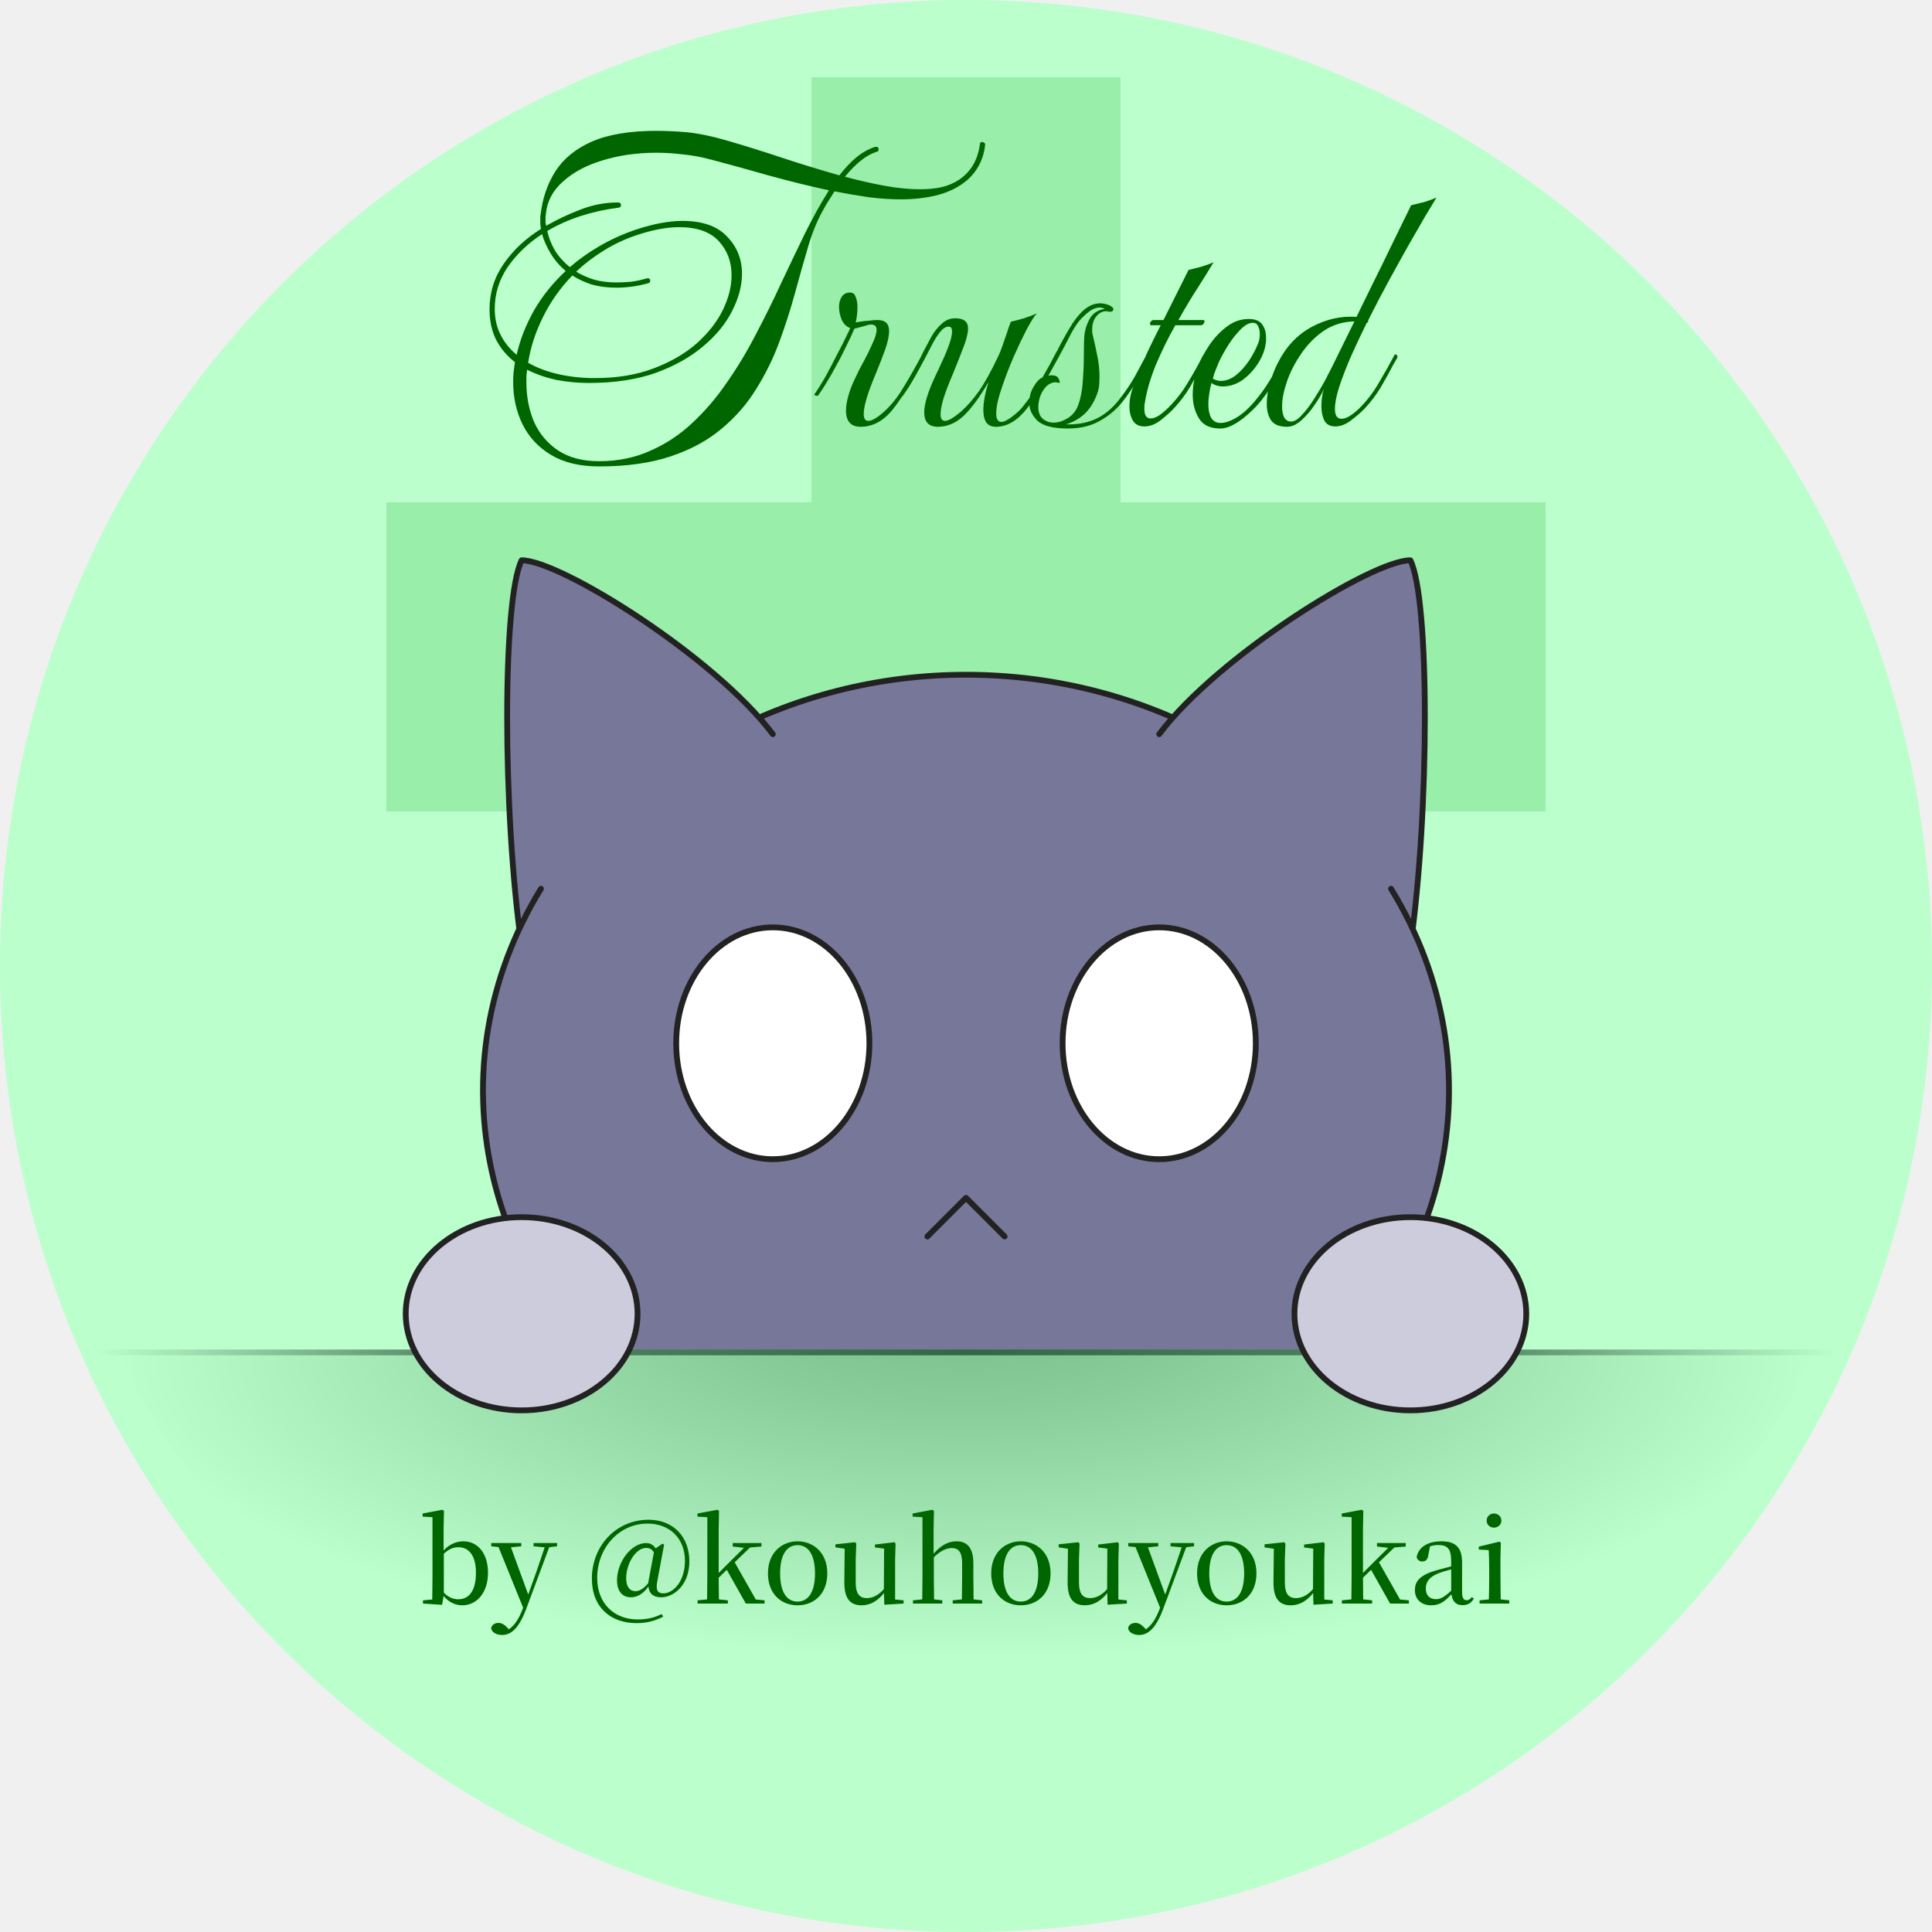
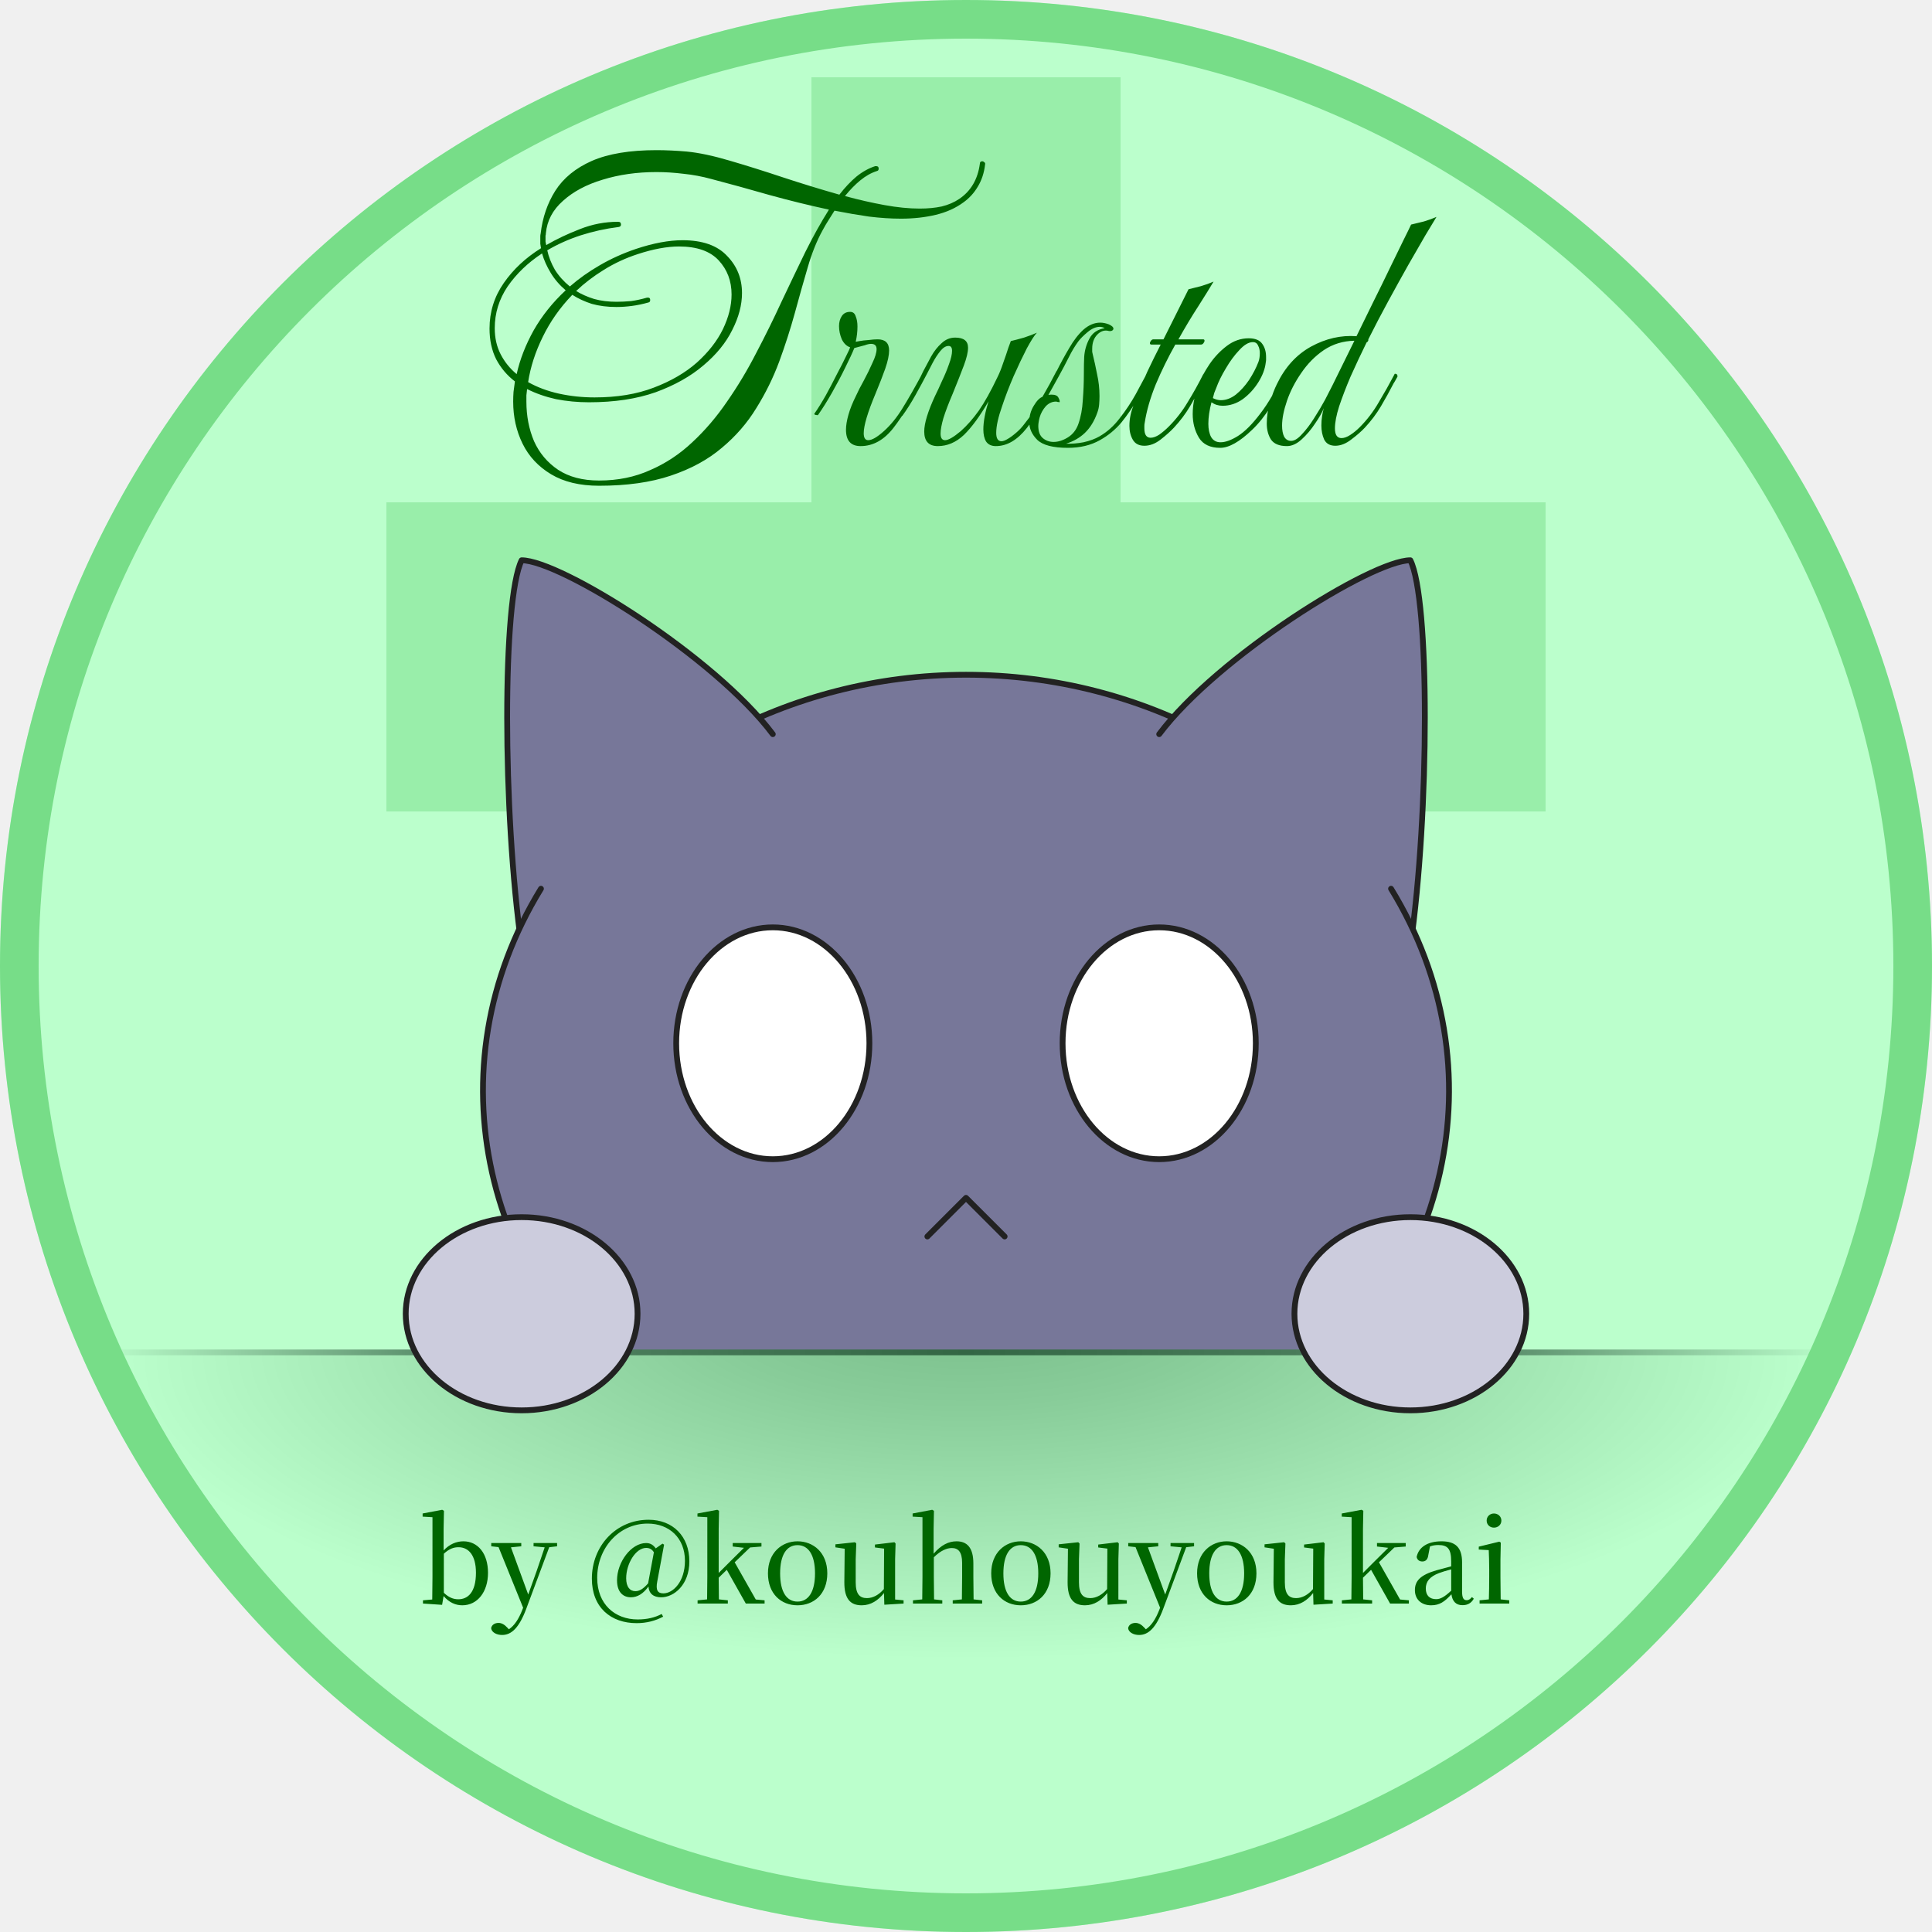
<svg xmlns="http://www.w3.org/2000/svg" viewBox="0 0 100 100" width="800" height="800">
  <defs>
    <linearGradient id="table-edge" x1="5" x2="95" y1="70" y2="70" gradientUnits="userSpaceOnUse">
      <stop stop-color="#bfc" offset="0" />
      <stop stop-color="#586" offset="0.2" />
      <stop stop-color="#364" offset="0.5" />
      <stop stop-color="#586" offset="0.8" />
      <stop stop-color="#bfc" offset="1" />
    </linearGradient>
    <radialGradient id="table-top" cx="50" cy="30" fx="50" fy="20" r="44" gradientTransform="matrix(1 0 0 0.35 0 60)" gradientUnits="userSpaceOnUse">
      <stop stop-color="#7b8" offset="0" />
      <stop stop-color="#8c9" offset="0.3" />
      <stop stop-color="#bfc" offset="1" />
    </radialGradient>
  </defs>
  <circle cx="50" cy="50" r="50" fill="#bfc" />
  <path d="m 50 4 v 60 m -30 -30 h 60" fill="none" stroke="#9ea" stroke-width="16" />
  <g stroke="#222" stroke-linecap="round" stroke-linejoin="round" stroke-width="0.3">
    <g fill="#779">
      <path d="m28 47 a25 23 0 0 1 44 0" />
      <path d="m40 38 c-3 -4 -11 -9 -13 -9 -1 2 -1 13 0 20" />
      <path d="m60 38 c3 -4 11 -9 13 -9 1 2 1 13 0 20" />
      <path d="m28 46 a25 22 0 1 0 44 0" />
    </g>
    <path d="m48 64 2 -2 2 2" fill="none" />
    <g fill="#fff">
      <ellipse cx="40" cy="54" rx="5" ry="6" />
      <ellipse cx="60" cy="54" rx="5" ry="6" />
    </g>
    <path d="m6 70 h88 c-20 38 -68 38 -88 0 z" fill="url(#table-top)" stroke="none" />
    <path d="m5 70 h90" fill="none" stroke="url(#table-edge)" />
    <g fill="#ccd">
      <ellipse cx="27" cy="68" rx="6" ry="5" />
      <ellipse cx="73" cy="68" rx="6" ry="5" />
    </g>
  </g>
  <g fill="#060">
-     <path d="m31.008 24.142 q-1.494 0 -2.484 -0.594 t-1.476 -1.584 -0.486 -2.178 q0 -0.252 0.018 -0.504 0.036 -0.27 0.072 -0.54 -0.612 -0.468 -0.972 -1.152 -0.342 -0.684 -0.342 -1.584 0 -1.296 0.738 -2.358 t1.926 -1.8 q-0.018 -0.126 -0.036 -0.234 0 -0.126 0 -0.252 0 -0.072 0 -0.126 0 -0.072 0.018 -0.144 0.144 -1.242 0.756 -2.214 0.63 -0.99 1.89 -1.548 1.278 -0.558 3.348 -0.558 0.36 0 0.756 0.018 t0.81 0.054 q0.936 0.09 2.214 0.468 1.296 0.378 2.754 0.864 1.476 0.486 2.934 0.9 0.432 -0.558 0.882 -0.936 0.468 -0.378 0.972 -0.54 h0.054 q0.126 0 0.126 0.126 0 0.108 -0.09 0.126 -0.45 0.144 -0.864 0.486 -0.396 0.324 -0.792 0.81 1.062 0.288 2.052 0.468 t1.818 0.18 q0.63 0 1.134 -0.108 0.522 -0.126 0.918 -0.396 0.9 -0.612 1.062 -1.818 0 -0.126 0.126 -0.126 0.054 0 0.108 0.054 0.054 0.036 0.036 0.108 -0.072 0.648 -0.378 1.152 -0.288 0.486 -0.738 0.81 -0.612 0.45 -1.44 0.648 t-1.8 0.198 q-0.774 0 -1.656 -0.108 -0.864 -0.126 -1.782 -0.306 -0.144 0.234 -0.306 0.486 t-0.306 0.522 q-0.45 0.81 -0.774 1.926 -0.324 1.098 -0.666 2.358 -0.342 1.242 -0.81 2.52 -0.468 1.26 -1.188 2.412 -0.702 1.152 -1.782 2.052 -1.08 0.918 -2.646 1.44 -1.548 0.522 -3.708 0.522 z m0 -0.27 q1.458 0 2.646 -0.54 1.206 -0.522 2.178 -1.44 0.99 -0.918 1.8 -2.106 0.828 -1.188 1.512 -2.52 0.702 -1.332 1.314 -2.664 0.63 -1.332 1.224 -2.556 0.612 -1.224 1.224 -2.196 -1.512 -0.324 -3.078 -0.756 -1.566 -0.45 -3.006 -0.828 -0.72 -0.198 -1.44 -0.27 -0.72 -0.09 -1.404 -0.09 -1.512 0 -2.79 0.396 -1.26 0.378 -2.052 1.098 -0.792 0.702 -0.882 1.674 0 0.072 -0.018 0.126 0 0.054 0 0.126 t0 0.18 q0.018 0.09 0.036 0.18 0.81 -0.468 1.746 -0.828 0.954 -0.378 1.962 -0.378 h0.018 q0.144 0 0.144 0.144 0 0.108 -0.126 0.126 -1.008 0.126 -1.962 0.432 -0.936 0.306 -1.728 0.774 0.108 0.504 0.396 1.008 0.306 0.486 0.774 0.864 0.702 -0.612 1.548 -1.098 0.864 -0.504 1.872 -0.846 1.35 -0.45 2.412 -0.45 1.548 0 2.304 0.81 0.774 0.792 0.774 1.926 0 0.918 -0.504 1.908 -0.486 0.99 -1.494 1.836 -0.99 0.846 -2.466 1.386 -1.476 0.522 -3.456 0.522 -0.882 0 -1.71 -0.162 -0.81 -0.18 -1.494 -0.522 -0.018 0.162 -0.036 0.324 0 0.162 0 0.324 0 1.116 0.396 2.052 0.414 0.918 1.242 1.476 0.846 0.558 2.124 0.558 z m-0.234 -4.302 q1.746 0 3.06 -0.504 1.332 -0.504 2.232 -1.296 0.9 -0.81 1.35 -1.728 0.45 -0.936 0.45 -1.8 0 -1.044 -0.666 -1.764 t-2.052 -0.72 q-0.936 0 -2.142 0.396 -0.936 0.306 -1.746 0.81 -0.792 0.486 -1.44 1.098 0.414 0.252 0.936 0.414 0.522 0.144 1.152 0.144 0.36 0 0.756 -0.036 0.396 -0.054 0.828 -0.18 h0.054 q0.108 0 0.108 0.126 0 0.108 -0.09 0.126 -0.45 0.126 -0.864 0.18 t-0.792 0.054 q-0.702 0 -1.278 -0.162 -0.558 -0.18 -1.008 -0.468 -0.954 0.99 -1.53 2.178 -0.576 1.17 -0.756 2.34 0.702 0.396 1.584 0.594 0.9 0.198 1.854 0.198 z m-4.032 -1.206 q0.252 -1.134 0.882 -2.268 0.648 -1.134 1.656 -2.07 -0.468 -0.396 -0.774 -0.9 t-0.45 -1.008 q-1.098 0.72 -1.782 1.71 -0.666 0.99 -0.666 2.16 0 0.756 0.306 1.35 t0.828 1.026 z m17.802 3.726 q-0.756 0 -0.756 -0.846 0 -0.324 0.126 -0.774 t0.396 -0.99 q0.144 -0.324 0.396 -0.774 0.252 -0.468 0.45 -0.918 0.216 -0.45 0.216 -0.72 t-0.288 -0.27 q-0.126 0 -0.324 0.072 -0.198 0.054 -0.54 0.144 -0.144 0.36 -0.468 1.008 -0.306 0.63 -0.684 1.296 t-0.72 1.152 q0 0 -0.018 0.018 0 0 -0.036 0 t-0.108 -0.018 q-0.054 -0.036 -0.036 -0.054 0.288 -0.414 0.594 -0.954 0.306 -0.558 0.576 -1.098 0.288 -0.54 0.468 -0.918 0.198 -0.396 0.216 -0.468 -0.27 -0.09 -0.432 -0.414 -0.144 -0.342 -0.144 -0.684 0 -0.306 0.144 -0.522 t0.432 -0.216 q0.216 0 0.288 0.234 0.09 0.216 0.09 0.522 0 0.396 -0.09 0.792 0 0 0.198 -0.036 t0.468 -0.054 q0.27 -0.036 0.468 -0.036 0.594 0 0.594 0.576 0 0.36 -0.198 0.936 -0.198 0.558 -0.504 1.296 -0.612 1.458 -0.612 2.052 0 0.36 0.234 0.36 0.288 0 0.81 -0.468 t0.954 -1.17 q0.45 -0.72 1.098 -1.926 0.018 -0.036 0.054 -0.036 0.054 0 0.09 0.054 0.054 0.036 0.036 0.072 -0.99 1.872 -1.728 2.826 t-1.71 0.954 z m3.996 0 q-0.702 0 -0.702 -0.756 0 -0.63 0.558 -1.836 0.162 -0.324 0.36 -0.774 0.216 -0.45 0.36 -0.864 0.162 -0.432 0.162 -0.702 0 -0.252 -0.18 -0.252 -0.216 0 -0.432 0.27 t-0.396 0.612 q-0.162 0.324 -0.27 0.522 -0.27 0.522 -0.612 1.134 t-0.684 1.08 h-0.018 q-0.036 0 -0.108 -0.036 -0.054 -0.054 -0.036 -0.072 0.342 -0.468 0.666 -1.08 0.342 -0.612 0.576 -1.116 0.198 -0.378 0.414 -0.774 0.234 -0.414 0.54 -0.684 0.306 -0.288 0.702 -0.288 0.666 0 0.666 0.522 0 0.342 -0.216 0.918 t-0.576 1.458 q-0.324 0.756 -0.486 1.278 -0.144 0.504 -0.144 0.792 0 0.342 0.234 0.342 0.252 0 0.81 -0.468 0.486 -0.432 0.936 -1.062 0.45 -0.648 0.972 -1.746 0.144 -0.288 0.288 -0.72 0.162 -0.45 0.27 -0.792 0.126 -0.342 0.126 -0.342 0.306 -0.072 0.684 -0.18 0.378 -0.126 0.666 -0.252 -0.18 0.18 -0.522 0.81 -0.324 0.63 -0.684 1.44 -0.342 0.792 -0.594 1.548 -0.306 0.864 -0.306 1.386 0 0.432 0.27 0.432 0.126 0 0.306 -0.108 0.198 -0.108 0.468 -0.342 0.234 -0.198 0.432 -0.468 0.216 -0.27 0.414 -0.558 0.27 -0.396 0.558 -0.918 0.306 -0.522 0.666 -1.224 0.036 -0.054 0.054 -0.054 0.054 0 0.09 0.054 0.054 0.036 0.036 0.072 -0.972 1.908 -1.71 2.862 -0.738 0.936 -1.602 0.936 -0.342 0 -0.504 -0.234 -0.144 -0.234 -0.144 -0.63 0 -0.306 0.072 -0.684 t0.198 -0.774 q-0.666 1.152 -1.278 1.746 -0.612 0.576 -1.35 0.576 z m6.732 0.09 q-1.152 0 -1.584 -0.414 -0.414 -0.414 -0.414 -0.918 0 -0.468 0.234 -0.846 0.234 -0.396 0.468 -0.468 0.162 -0.288 0.342 -0.63 0.198 -0.342 0.36 -0.666 0.324 -0.648 0.666 -1.224 0.342 -0.594 0.738 -0.954 0.414 -0.36 0.864 -0.36 0.216 0 0.45 0.09 0.234 0.108 0.234 0.216 0 0.072 -0.072 0.108 t-0.162 0.018 q-0.324 -0.09 -0.594 0.18 t-0.27 0.738 q0 0.072 0 0.162 0.018 0.072 0.036 0.162 0.108 0.432 0.216 0.99 0.126 0.558 0.126 1.134 0 0.216 -0.018 0.432 t-0.09 0.414 q-0.234 0.666 -0.648 1.062 -0.396 0.378 -0.972 0.558 0.432 0.018 0.9 -0.072 0.486 -0.108 0.828 -0.306 0.594 -0.342 1.044 -0.936 0.468 -0.594 0.828 -1.242 0.36 -0.666 0.648 -1.206 0.018 -0.072 0.108 -0.072 0.054 0 0.09 0.054 0.036 0.036 0 0.09 -0.36 0.666 -0.738 1.35 -0.378 0.666 -0.846 1.242 -0.468 0.558 -1.116 0.918 -0.702 0.396 -1.656 0.396 z m-0.738 -0.306 q0.36 0 0.738 -0.234 t0.54 -0.684 q0.198 -0.558 0.234 -1.242 0.054 -0.702 0.054 -1.314 t0.018 -0.936 q0.036 -0.504 0.27 -0.936 0.234 -0.45 0.792 -0.54 -0.126 -0.072 -0.252 -0.072 -0.306 0 -0.63 0.27 t-0.486 0.486 q-0.252 0.342 -0.486 0.81 t-0.522 0.99 l-0.54 0.972 q0.054 -0.018 0.162 -0.018 0.288 0 0.36 0.162 0.09 0.162 0.054 0.234 -0.054 -0.018 -0.108 -0.018 -0.036 -0.018 -0.072 -0.018 -0.306 0 -0.54 0.252 -0.216 0.252 -0.306 0.558 -0.036 0.126 -0.054 0.252 -0.018 0.108 -0.018 0.198 0 0.432 0.234 0.63 t0.558 0.198 z m4.698 0.198 q-0.414 0 -0.594 -0.306 t-0.18 -0.72 q0 -0.558 0.234 -1.116 0.378 -0.99 0.702 -1.71 0.342 -0.72 0.684 -1.386 h-0.486 q-0.072 0 -0.072 -0.072 0 -0.054 0.054 -0.126 t0.126 -0.072 h0.522 l1.296 -2.592 q0.306 -0.072 0.648 -0.162 0.36 -0.108 0.648 -0.234 -0.288 0.486 -0.792 1.278 -0.504 0.774 -1.026 1.71 h1.278 q0.072 0 0.072 0.072 0 0.054 -0.054 0.126 t-0.126 0.072 h-1.332 q-0.558 0.99 -1.008 2.052 -0.432 1.062 -0.576 1.998 -0.018 0.072 -0.018 0.162 0 0.072 0 0.126 0 0.486 0.324 0.486 0.198 0 0.45 -0.162 0.252 -0.18 0.486 -0.414 0.576 -0.576 0.99 -1.278 0.432 -0.702 0.792 -1.422 0.036 -0.036 0.054 -0.036 0.126 0 0.126 0.144 -0.018 0 -0.108 0.162 -0.072 0.162 -0.09 0.18 -0.324 0.63 -0.666 1.206 t-0.828 1.098 q-0.27 0.288 -0.684 0.612 t-0.846 0.324 z m3.924 0.108 q-0.774 0 -1.098 -0.522 -0.324 -0.54 -0.324 -1.224 0 -0.414 0.09 -0.81 t0.216 -0.738 q0.198 -0.486 0.558 -1.026 0.378 -0.558 0.9 -0.954 t1.134 -0.396 q0.504 0 0.702 0.288 0.198 0.27 0.198 0.684 0 0.072 0 0.144 0 0.054 -0.018 0.144 -0.054 0.486 -0.378 1.008 t-0.81 0.882 q-0.486 0.342 -1.044 0.342 -0.324 0 -0.576 -0.18 -0.162 0.612 -0.162 1.116 0 0.414 0.144 0.684 0.162 0.27 0.486 0.27 0.378 0 0.9 -0.324 0.54 -0.342 1.152 -1.152 0.63 -0.81 1.278 -2.214 0 -0.018 0.036 -0.018 0.054 0 0.108 0.054 0.072 0.036 0.036 0.072 -0.882 1.998 -1.872 2.934 -0.972 0.936 -1.656 0.936 z m0.036 -2.466 q0.396 0 0.774 -0.288 0.378 -0.306 0.684 -0.756 0.306 -0.468 0.486 -0.936 0.072 -0.198 0.072 -0.45 0 -0.234 -0.09 -0.396 -0.072 -0.18 -0.27 -0.18 -0.324 0 -0.702 0.414 -0.378 0.396 -0.702 0.954 -0.324 0.54 -0.486 0.99 -0.054 0.126 -0.108 0.27 -0.036 0.126 -0.072 0.27 0.216 0.108 0.414 0.108 z m3.42 2.376 q-0.594 0 -0.828 -0.342 -0.216 -0.342 -0.216 -0.828 0 -0.522 0.162 -1.098 0.18 -0.576 0.36 -0.936 0.63 -1.314 1.764 -1.944 1.152 -0.63 2.358 -0.54 0.414 -0.846 0.864 -1.764 0.468 -0.936 0.864 -1.764 0.414 -0.846 0.702 -1.44 0.306 -0.612 0.396 -0.81 0.306 -0.072 0.666 -0.162 0.36 -0.108 0.648 -0.234 -0.18 0.306 -0.576 0.954 -0.378 0.648 -0.882 1.53 -0.486 0.864 -1.026 1.854 t-1.044 1.998 v0.036 q0 0.072 -0.09 0.126 -0.45 0.918 -0.828 1.764 -0.36 0.846 -0.594 1.548 -0.216 0.684 -0.216 1.134 0 0.504 0.342 0.504 0.198 0 0.45 -0.162 t0.486 -0.396 q0.576 -0.576 0.99 -1.296 0.432 -0.72 0.81 -1.44 0 -0.036 0.036 -0.036 0.126 0 0.126 0.144 0 0 -0.09 0.162 t-0.108 0.18 q-0.324 0.63 -0.666 1.206 t-0.828 1.098 q-0.27 0.288 -0.702 0.612 -0.414 0.324 -0.828 0.324 t-0.576 -0.324 q-0.144 -0.324 -0.144 -0.72 0 -0.252 0.036 -0.486 t0.09 -0.414 q-0.126 0.324 -0.45 0.792 -0.306 0.468 -0.702 0.828 -0.378 0.342 -0.756 0.342 z m0.216 -0.27 q0.252 0 0.558 -0.342 0.324 -0.342 0.63 -0.828 0.324 -0.504 0.576 -0.972 0.252 -0.486 0.378 -0.738 l1.134 -2.304 q-0.882 0.018 -1.584 0.486 -0.684 0.468 -1.17 1.188 -0.486 0.702 -0.738 1.44 t-0.252 1.278 q0 0.36 0.108 0.576 0.126 0.216 0.36 0.216 z" aria-label="Trusted" />
+     <path d="m31.008 25.142 q-1.494 0 -2.484 -0.594 t-1.476 -1.584 -0.486 -2.178 q0 -0.252 0.018 -0.504 0.036 -0.27 0.072 -0.54 -0.612 -0.468 -0.972 -1.152 -0.342 -0.684 -0.342 -1.584 0 -1.296 0.738 -2.358 t1.926 -1.8 q-0.018 -0.126 -0.036 -0.234 0 -0.126 0 -0.252 0 -0.072 0 -0.126 0 -0.072 0.018 -0.144 0.144 -1.242 0.756 -2.214 0.63 -0.99 1.89 -1.548 1.278 -0.558 3.348 -0.558 0.36 0 0.756 0.018 t0.81 0.054 q0.936 0.09 2.214 0.468 1.296 0.378 2.754 0.864 1.476 0.486 2.934 0.9 0.432 -0.558 0.882 -0.936 0.468 -0.378 0.972 -0.54 h0.054 q0.126 0 0.126 0.126 0 0.108 -0.09 0.126 -0.45 0.144 -0.864 0.486 -0.396 0.324 -0.792 0.81 1.062 0.288 2.052 0.468 t1.818 0.18 q0.63 0 1.134 -0.108 0.522 -0.126 0.918 -0.396 0.9 -0.612 1.062 -1.818 0 -0.126 0.126 -0.126 0.054 0 0.108 0.054 0.054 0.036 0.036 0.108 -0.072 0.648 -0.378 1.152 -0.288 0.486 -0.738 0.81 -0.612 0.45 -1.44 0.648 t-1.8 0.198 q-0.774 0 -1.656 -0.108 -0.864 -0.126 -1.782 -0.306 -0.144 0.234 -0.306 0.486 t-0.306 0.522 q-0.45 0.81 -0.774 1.926 -0.324 1.098 -0.666 2.358 -0.342 1.242 -0.81 2.52 -0.468 1.26 -1.188 2.412 -0.702 1.152 -1.782 2.052 -1.08 0.918 -2.646 1.44 -1.548 0.522 -3.708 0.522 z m0 -0.27 q1.458 0 2.646 -0.54 1.206 -0.522 2.178 -1.44 0.99 -0.918 1.8 -2.106 0.828 -1.188 1.512 -2.52 0.702 -1.332 1.314 -2.664 0.63 -1.332 1.224 -2.556 0.612 -1.224 1.224 -2.196 -1.512 -0.324 -3.078 -0.756 -1.566 -0.45 -3.006 -0.828 -0.72 -0.198 -1.44 -0.27 -0.72 -0.09 -1.404 -0.09 -1.512 0 -2.79 0.396 -1.26 0.378 -2.052 1.098 -0.792 0.702 -0.882 1.674 0 0.072 -0.018 0.126 0 0.054 0 0.126 t0 0.18 q0.018 0.09 0.036 0.18 0.81 -0.468 1.746 -0.828 0.954 -0.378 1.962 -0.378 h0.018 q0.144 0 0.144 0.144 0 0.108 -0.126 0.126 -1.008 0.126 -1.962 0.432 -0.936 0.306 -1.728 0.774 0.108 0.504 0.396 1.008 0.306 0.486 0.774 0.864 0.702 -0.612 1.548 -1.098 0.864 -0.504 1.872 -0.846 1.35 -0.45 2.412 -0.45 1.548 0 2.304 0.81 0.774 0.792 0.774 1.926 0 0.918 -0.504 1.908 -0.486 0.99 -1.494 1.836 -0.99 0.846 -2.466 1.386 -1.476 0.522 -3.456 0.522 -0.882 0 -1.71 -0.162 -0.81 -0.18 -1.494 -0.522 -0.018 0.162 -0.036 0.324 0 0.162 0 0.324 0 1.116 0.396 2.052 0.414 0.918 1.242 1.476 0.846 0.558 2.124 0.558 z m-0.234 -4.302 q1.746 0 3.06 -0.504 1.332 -0.504 2.232 -1.296 0.9 -0.81 1.35 -1.728 0.45 -0.936 0.45 -1.8 0 -1.044 -0.666 -1.764 t-2.052 -0.72 q-0.936 0 -2.142 0.396 -0.936 0.306 -1.746 0.81 -0.792 0.486 -1.44 1.098 0.414 0.252 0.936 0.414 0.522 0.144 1.152 0.144 0.36 0 0.756 -0.036 0.396 -0.054 0.828 -0.18 h0.054 q0.108 0 0.108 0.126 0 0.108 -0.09 0.126 -0.45 0.126 -0.864 0.18 t-0.792 0.054 q-0.702 0 -1.278 -0.162 -0.558 -0.18 -1.008 -0.468 -0.954 0.99 -1.53 2.178 -0.576 1.17 -0.756 2.34 0.702 0.396 1.584 0.594 0.9 0.198 1.854 0.198 z m-4.032 -1.206 q0.252 -1.134 0.882 -2.268 0.648 -1.134 1.656 -2.07 -0.468 -0.396 -0.774 -0.9 t-0.45 -1.008 q-1.098 0.72 -1.782 1.71 -0.666 0.99 -0.666 2.16 0 0.756 0.306 1.35 t0.828 1.026 z m17.802 3.726 q-0.756 0 -0.756 -0.846 0 -0.324 0.126 -0.774 t0.396 -0.99 q0.144 -0.324 0.396 -0.774 0.252 -0.468 0.45 -0.918 0.216 -0.45 0.216 -0.72 t-0.288 -0.27 q-0.126 0 -0.324 0.072 -0.198 0.054 -0.54 0.144 -0.144 0.36 -0.468 1.008 -0.306 0.63 -0.684 1.296 t-0.72 1.152 q0 0 -0.018 0.018 0 0 -0.036 0 t-0.108 -0.018 q-0.054 -0.036 -0.036 -0.054 0.288 -0.414 0.594 -0.954 0.306 -0.558 0.576 -1.098 0.288 -0.54 0.468 -0.918 0.198 -0.396 0.216 -0.468 -0.27 -0.09 -0.432 -0.414 -0.144 -0.342 -0.144 -0.684 0 -0.306 0.144 -0.522 t0.432 -0.216 q0.216 0 0.288 0.234 0.09 0.216 0.09 0.522 0 0.396 -0.09 0.792 0 0 0.198 -0.036 t0.468 -0.054 q0.27 -0.036 0.468 -0.036 0.594 0 0.594 0.576 0 0.36 -0.198 0.936 -0.198 0.558 -0.504 1.296 -0.612 1.458 -0.612 2.052 0 0.36 0.234 0.36 0.288 0 0.81 -0.468 t0.954 -1.17 q0.45 -0.72 1.098 -1.926 0.018 -0.036 0.054 -0.036 0.054 0 0.09 0.054 0.054 0.036 0.036 0.072 -0.99 1.872 -1.728 2.826 t-1.71 0.954 z m3.996 0 q-0.702 0 -0.702 -0.756 0 -0.63 0.558 -1.836 0.162 -0.324 0.36 -0.774 0.216 -0.45 0.36 -0.864 0.162 -0.432 0.162 -0.702 0 -0.252 -0.18 -0.252 -0.216 0 -0.432 0.27 t-0.396 0.612 q-0.162 0.324 -0.27 0.522 -0.27 0.522 -0.612 1.134 t-0.684 1.08 h-0.018 q-0.036 0 -0.108 -0.036 -0.054 -0.054 -0.036 -0.072 0.342 -0.468 0.666 -1.08 0.342 -0.612 0.576 -1.116 0.198 -0.378 0.414 -0.774 0.234 -0.414 0.54 -0.684 0.306 -0.288 0.702 -0.288 0.666 0 0.666 0.522 0 0.342 -0.216 0.918 t-0.576 1.458 q-0.324 0.756 -0.486 1.278 -0.144 0.504 -0.144 0.792 0 0.342 0.234 0.342 0.252 0 0.81 -0.468 0.486 -0.432 0.936 -1.062 0.45 -0.648 0.972 -1.746 0.144 -0.288 0.288 -0.72 0.162 -0.45 0.27 -0.792 0.126 -0.342 0.126 -0.342 0.306 -0.072 0.684 -0.18 0.378 -0.126 0.666 -0.252 -0.18 0.18 -0.522 0.81 -0.324 0.63 -0.684 1.44 -0.342 0.792 -0.594 1.548 -0.306 0.864 -0.306 1.386 0 0.432 0.27 0.432 0.126 0 0.306 -0.108 0.198 -0.108 0.468 -0.342 0.234 -0.198 0.432 -0.468 0.216 -0.27 0.414 -0.558 0.27 -0.396 0.558 -0.918 0.306 -0.522 0.666 -1.224 0.036 -0.054 0.054 -0.054 0.054 0 0.09 0.054 0.054 0.036 0.036 0.072 -0.972 1.908 -1.71 2.862 -0.738 0.936 -1.602 0.936 -0.342 0 -0.504 -0.234 -0.144 -0.234 -0.144 -0.63 0 -0.306 0.072 -0.684 t0.198 -0.774 q-0.666 1.152 -1.278 1.746 -0.612 0.576 -1.35 0.576 z m6.732 0.09 q-1.152 0 -1.584 -0.414 -0.414 -0.414 -0.414 -0.918 0 -0.468 0.234 -0.846 0.234 -0.396 0.468 -0.468 0.162 -0.288 0.342 -0.63 0.198 -0.342 0.36 -0.666 0.324 -0.648 0.666 -1.224 0.342 -0.594 0.738 -0.954 0.414 -0.36 0.864 -0.36 0.216 0 0.45 0.09 0.234 0.108 0.234 0.216 0 0.072 -0.072 0.108 t-0.162 0.018 q-0.324 -0.09 -0.594 0.18 t-0.27 0.738 q0 0.072 0 0.162 0.018 0.072 0.036 0.162 0.108 0.432 0.216 0.99 0.126 0.558 0.126 1.134 0 0.216 -0.018 0.432 t-0.09 0.414 q-0.234 0.666 -0.648 1.062 -0.396 0.378 -0.972 0.558 0.432 0.018 0.9 -0.072 0.486 -0.108 0.828 -0.306 0.594 -0.342 1.044 -0.936 0.468 -0.594 0.828 -1.242 0.36 -0.666 0.648 -1.206 0.018 -0.072 0.108 -0.072 0.054 0 0.09 0.054 0.036 0.036 0 0.09 -0.36 0.666 -0.738 1.35 -0.378 0.666 -0.846 1.242 -0.468 0.558 -1.116 0.918 -0.702 0.396 -1.656 0.396 z m-0.738 -0.306 q0.36 0 0.738 -0.234 t0.54 -0.684 q0.198 -0.558 0.234 -1.242 0.054 -0.702 0.054 -1.314 t0.018 -0.936 q0.036 -0.504 0.27 -0.936 0.234 -0.45 0.792 -0.54 -0.126 -0.072 -0.252 -0.072 -0.306 0 -0.63 0.27 t-0.486 0.486 q-0.252 0.342 -0.486 0.81 t-0.522 0.99 l-0.54 0.972 q0.054 -0.018 0.162 -0.018 0.288 0 0.36 0.162 0.09 0.162 0.054 0.234 -0.054 -0.018 -0.108 -0.018 -0.036 -0.018 -0.072 -0.018 -0.306 0 -0.54 0.252 -0.216 0.252 -0.306 0.558 -0.036 0.126 -0.054 0.252 -0.018 0.108 -0.018 0.198 0 0.432 0.234 0.63 t0.558 0.198 z m4.698 0.198 q-0.414 0 -0.594 -0.306 t-0.18 -0.72 q0 -0.558 0.234 -1.116 0.378 -0.99 0.702 -1.71 0.342 -0.72 0.684 -1.386 h-0.486 q-0.072 0 -0.072 -0.072 0 -0.054 0.054 -0.126 t0.126 -0.072 h0.522 l1.296 -2.592 q0.306 -0.072 0.648 -0.162 0.36 -0.108 0.648 -0.234 -0.288 0.486 -0.792 1.278 -0.504 0.774 -1.026 1.71 h1.278 q0.072 0 0.072 0.072 0 0.054 -0.054 0.126 t-0.126 0.072 h-1.332 q-0.558 0.99 -1.008 2.052 -0.432 1.062 -0.576 1.998 -0.018 0.072 -0.018 0.162 0 0.072 0 0.126 0 0.486 0.324 0.486 0.198 0 0.45 -0.162 0.252 -0.18 0.486 -0.414 0.576 -0.576 0.99 -1.278 0.432 -0.702 0.792 -1.422 0.036 -0.036 0.054 -0.036 0.126 0 0.126 0.144 -0.018 0 -0.108 0.162 -0.072 0.162 -0.09 0.18 -0.324 0.63 -0.666 1.206 t-0.828 1.098 q-0.27 0.288 -0.684 0.612 t-0.846 0.324 z m3.924 0.108 q-0.774 0 -1.098 -0.522 -0.324 -0.54 -0.324 -1.224 0 -0.414 0.09 -0.81 t0.216 -0.738 q0.198 -0.486 0.558 -1.026 0.378 -0.558 0.9 -0.954 t1.134 -0.396 q0.504 0 0.702 0.288 0.198 0.27 0.198 0.684 0 0.072 0 0.144 0 0.054 -0.018 0.144 -0.054 0.486 -0.378 1.008 t-0.81 0.882 q-0.486 0.342 -1.044 0.342 -0.324 0 -0.576 -0.18 -0.162 0.612 -0.162 1.116 0 0.414 0.144 0.684 0.162 0.27 0.486 0.27 0.378 0 0.9 -0.324 0.54 -0.342 1.152 -1.152 0.63 -0.81 1.278 -2.214 0 -0.018 0.036 -0.018 0.054 0 0.108 0.054 0.072 0.036 0.036 0.072 -0.882 1.998 -1.872 2.934 -0.972 0.936 -1.656 0.936 z m0.036 -2.466 q0.396 0 0.774 -0.288 0.378 -0.306 0.684 -0.756 0.306 -0.468 0.486 -0.936 0.072 -0.198 0.072 -0.45 0 -0.234 -0.09 -0.396 -0.072 -0.18 -0.27 -0.18 -0.324 0 -0.702 0.414 -0.378 0.396 -0.702 0.954 -0.324 0.54 -0.486 0.99 -0.054 0.126 -0.108 0.27 -0.036 0.126 -0.072 0.27 0.216 0.108 0.414 0.108 z m3.42 2.376 q-0.594 0 -0.828 -0.342 -0.216 -0.342 -0.216 -0.828 0 -0.522 0.162 -1.098 0.18 -0.576 0.36 -0.936 0.63 -1.314 1.764 -1.944 1.152 -0.63 2.358 -0.54 0.414 -0.846 0.864 -1.764 0.468 -0.936 0.864 -1.764 0.414 -0.846 0.702 -1.44 0.306 -0.612 0.396 -0.81 0.306 -0.072 0.666 -0.162 0.36 -0.108 0.648 -0.234 -0.18 0.306 -0.576 0.954 -0.378 0.648 -0.882 1.53 -0.486 0.864 -1.026 1.854 t-1.044 1.998 v0.036 q0 0.072 -0.09 0.126 -0.45 0.918 -0.828 1.764 -0.36 0.846 -0.594 1.548 -0.216 0.684 -0.216 1.134 0 0.504 0.342 0.504 0.198 0 0.45 -0.162 t0.486 -0.396 q0.576 -0.576 0.99 -1.296 0.432 -0.72 0.81 -1.44 0 -0.036 0.036 -0.036 0.126 0 0.126 0.144 0 0 -0.09 0.162 t-0.108 0.18 q-0.324 0.63 -0.666 1.206 t-0.828 1.098 q-0.27 0.288 -0.702 0.612 -0.414 0.324 -0.828 0.324 t-0.576 -0.324 q-0.144 -0.324 -0.144 -0.72 0 -0.252 0.036 -0.486 t0.09 -0.414 q-0.126 0.324 -0.45 0.792 -0.306 0.468 -0.702 0.828 -0.378 0.342 -0.756 0.342 z m0.216 -0.27 q0.252 0 0.558 -0.342 0.324 -0.342 0.63 -0.828 0.324 -0.504 0.576 -0.972 0.252 -0.486 0.378 -0.738 l1.134 -2.304 q-0.882 0.018 -1.584 0.486 -0.684 0.468 -1.17 1.188 -0.486 0.702 -0.738 1.44 t-0.252 1.278 q0 0.36 0.108 0.576 0.126 0.216 0.36 0.216 z" aria-label="Trusted" />
    <path d="m23.927 83.09 c0.792 0 1.332 -0.702 1.332 -1.68 0 -1.014 -0.534 -1.632 -1.272 -1.632 -0.36 0 -0.72 0.144 -1.026 0.474 v-1.116 l0.018 -0.936 -0.09 -0.054 -1.014 0.192 v0.162 l0.51 0.03 v3.09 c0 0.33 -6e-3 0.828 -0.012 1.17 l-0.48 0.042 v0.168 l0.99 0.066 0.078 -0.456 c0.282 0.336 0.624 0.48 0.966 0.48 z m-0.954 -2.67 c0.294 -0.27 0.528 -0.336 0.762 -0.336 0.522 0 0.9 0.42 0.9 1.32 0 1.026 -0.426 1.374 -0.912 1.374 -0.264 0 -0.498 -0.096 -0.75 -0.336 z m4.644 -0.384 0.576 0.054 -0.42 1.236 -0.432 1.206 -0.894 -2.442 0.534 -0.054 v-0.168 h-1.554 v0.168 l0.378 0.042 1.272 3.138 -0.042 0.108 c-0.186 0.48 -0.414 0.822 -0.696 1.008 l-0.078 -0.084 c-0.138 -0.15 -0.288 -0.246 -0.456 -0.246 -0.18 0 -0.348 0.084 -0.384 0.27 0.024 0.222 0.288 0.354 0.57 0.354 0.486 0 0.882 -0.378 1.248 -1.356 l1.188 -3.186 0.408 -0.048 v-0.168 h-1.218 z m6.606 2.64 c0.654 0 1.458 -0.636 1.458 -1.86 0 -1.29 -0.846 -2.154 -2.112 -2.154 -1.686 0 -2.934 1.362 -2.934 3.048 0 1.5 0.99 2.304 2.316 2.304 0.51 0 0.972 -0.12 1.374 -0.336 l-0.078 -0.138 c-0.354 0.186 -0.75 0.282 -1.242 0.282 -1.17 0 -2.094 -0.78 -2.094 -2.154 0 -1.524 1.11 -2.808 2.61 -2.808 1.122 0 1.932 0.75 1.932 1.926 0 1.086 -0.618 1.686 -1.116 1.686 -0.3 0 -0.402 -0.168 -0.318 -0.612 l0.354 -1.908 -0.084 -0.054 -0.348 0.246 c-0.132 -0.186 -0.288 -0.276 -0.498 -0.276 -0.78 0 -1.506 0.996 -1.506 1.926 0 0.606 0.306 0.882 0.72 0.882 0.33 0 0.642 -0.186 0.906 -0.558 0.03 0.366 0.258 0.558 0.66 0.558 z m-0.678 -0.72 c-0.288 0.33 -0.48 0.402 -0.66 0.402 -0.282 0 -0.474 -0.222 -0.474 -0.666 0 -0.75 0.492 -1.572 1.032 -1.572 0.168 0 0.3 0.06 0.402 0.228 z m4.38 -1.908 0.582 0.066 -0.672 0.666 -0.636 0.636 v-2.28 l0.018 -0.936 -0.09 -0.054 -1.026 0.192 v0.162 l0.51 0.03 v3.09 l-0.012 1.164 -0.492 0.048 v0.168 h1.566 v-0.168 l-0.462 -0.048 -0.012 -1.122 0.42 -0.408 0.984 1.746 h0.972 v-0.168 l-0.456 -0.042 -1.092 -1.926 0.798 -0.768 0.588 -0.048 v-0.18 h-1.488 z m3.354 3.042 c0.84 0 1.542 -0.576 1.542 -1.656 s-0.732 -1.656 -1.542 -1.656 c-0.804 0 -1.53 0.582 -1.53 1.656 s0.69 1.656 1.53 1.656 z m0 -0.192 c-0.564 0 -0.9 -0.504 -0.9 -1.458 0 -0.96 0.336 -1.464 0.9 -1.464 s0.906 0.504 0.906 1.464 c0 0.954 -0.342 1.458 -0.906 1.458 z m4.494 0.162 0.996 -0.06 v-0.168 l-0.438 -0.042 v-2.088 l0.024 -0.81 -0.06 -0.066 -1.008 0.12 v0.15 l0.474 0.06 -0.012 2.094 c-0.252 0.294 -0.558 0.468 -0.876 0.468 -0.372 0 -0.582 -0.204 -0.582 -0.816 v-1.2 l0.03 -0.81 -0.066 -0.066 -1.014 0.108 v0.156 l0.48 0.072 -0.018 1.722 c-6e-3 0.894 0.324 1.206 0.9 1.206 0.468 0 0.852 -0.252 1.152 -0.636 z m4.002 -0.06 h1.062 v-0.168 l-0.444 -0.048 c-6e-3 -0.33 -0.012 -0.828 -0.012 -1.164 v-0.696 c0 -0.822 -0.33 -1.146 -0.87 -1.146 -0.414 0 -0.798 0.192 -1.188 0.642 v-1.284 l0.018 -0.936 -0.09 -0.054 -1.014 0.192 v0.162 l0.51 0.03 v3.09 l-0.012 1.164 -0.48 0.048 v0.168 h1.518 v-0.168 l-0.426 -0.048 -0.012 -1.164 v-1.014 c0.36 -0.36 0.684 -0.48 0.93 -0.48 0.33 0 0.534 0.198 0.534 0.762 v0.732 c0 0.336 -6e-3 0.828 -0.012 1.164 l-0.474 0.048 v0.168 z m3.06 0.09 c0.84 0 1.542 -0.576 1.542 -1.656 s-0.732 -1.656 -1.542 -1.656 c-0.804 0 -1.53 0.582 -1.53 1.656 s0.69 1.656 1.53 1.656 z m0 -0.192 c-0.564 0 -0.9 -0.504 -0.9 -1.458 0 -0.96 0.336 -1.464 0.9 -1.464 s0.906 0.504 0.906 1.464 c0 0.954 -0.342 1.458 -0.906 1.458 z m4.494 0.162 0.996 -0.06 v-0.168 l-0.438 -0.042 v-2.088 l0.024 -0.81 -0.06 -0.066 -1.008 0.12 v0.15 l0.474 0.06 -0.012 2.094 c-0.252 0.294 -0.558 0.468 -0.876 0.468 -0.372 0 -0.582 -0.204 -0.582 -0.816 v-1.2 l0.03 -0.81 -0.066 -0.066 -1.014 0.108 v0.156 l0.48 0.072 -0.018 1.722 c-6e-3 0.894 0.324 1.206 0.9 1.206 0.468 0 0.852 -0.252 1.152 -0.636 z m3.258 -3.024 0.576 0.054 -0.42 1.236 -0.432 1.206 -0.894 -2.442 0.534 -0.054 v-0.168 h-1.554 v0.168 l0.378 0.042 1.272 3.138 -0.042 0.108 c-0.186 0.48 -0.414 0.822 -0.696 1.008 l-0.078 -0.084 c-0.138 -0.15 -0.288 -0.246 -0.456 -0.246 -0.18 0 -0.348 0.084 -0.384 0.27 0.024 0.222 0.288 0.354 0.57 0.354 0.486 0 0.882 -0.378 1.248 -1.356 l1.188 -3.186 0.408 -0.048 v-0.168 h-1.218 z m2.904 3.054 c0.84 0 1.542 -0.576 1.542 -1.656 s-0.732 -1.656 -1.542 -1.656 c-0.804 0 -1.53 0.582 -1.53 1.656 s0.69 1.656 1.53 1.656 z m0 -0.192 c-0.564 0 -0.9 -0.504 -0.9 -1.458 0 -0.96 0.336 -1.464 0.9 -1.464 s0.906 0.504 0.906 1.464 c0 0.954 -0.342 1.458 -0.906 1.458 z m4.494 0.162 0.996 -0.06 v-0.168 l-0.438 -0.042 v-2.088 l0.024 -0.81 -0.06 -0.066 -1.008 0.12 v0.15 l0.474 0.06 -0.012 2.094 c-0.252 0.294 -0.558 0.468 -0.876 0.468 -0.372 0 -0.582 -0.204 -0.582 -0.816 v-1.2 l0.03 -0.81 -0.066 -0.066 -1.014 0.108 v0.156 l0.48 0.072 -0.018 1.722 c-6e-3 0.894 0.324 1.206 0.9 1.206 0.468 0 0.852 -0.252 1.152 -0.636 z m3.288 -3.012 0.582 0.066 -0.672 0.666 -0.636 0.636 v-2.28 l0.018 -0.936 -0.09 -0.054 -1.026 0.192 v0.162 l0.51 0.03 v3.09 l-0.012 1.164 -0.492 0.048 v0.168 h1.566 v-0.168 l-0.462 -0.048 -0.012 -1.122 0.42 -0.408 0.984 1.746 h0.972 v-0.168 l-0.456 -0.042 -1.092 -1.926 0.798 -0.768 0.588 -0.048 v-0.18 h-1.488 z m4.422 3.036 c0.264 0 0.456 -0.102 0.588 -0.336 l-0.096 -0.084 c-0.102 0.12 -0.174 0.162 -0.27 0.162 -0.156 0 -0.24 -0.102 -0.24 -0.45 v-1.506 c0 -0.768 -0.336 -1.092 -1.062 -1.092 s-1.188 0.306 -1.29 0.81 c0.03 0.15 0.138 0.234 0.294 0.234 0.162 0 0.282 -0.09 0.312 -0.342 l0.084 -0.438 c0.15 -0.054 0.288 -0.072 0.426 -0.072 0.474 0 0.672 0.18 0.672 0.84 v0.264 c-0.252 0.066 -0.528 0.138 -0.762 0.204 -0.828 0.24 -1.116 0.546 -1.116 1.026 0 0.504 0.36 0.786 0.84 0.786 0.444 0 0.702 -0.192 1.05 -0.57 0.048 0.354 0.228 0.564 0.57 0.564 z m-0.582 -0.75 c-0.36 0.336 -0.564 0.438 -0.78 0.438 -0.324 0 -0.534 -0.18 -0.534 -0.552 0 -0.354 0.198 -0.612 0.684 -0.798 0.18 -0.066 0.402 -0.132 0.63 -0.192 z m2.214 -3.264 c0.21 0 0.384 -0.15 0.384 -0.366 0 -0.21 -0.174 -0.366 -0.384 -0.366 s-0.378 0.156 -0.378 0.366 c0 0.216 0.168 0.366 0.378 0.366 z m-0.27 3.93 h1.062 v-0.168 l-0.444 -0.048 -0.012 -1.164 v-0.912 l0.018 -0.864 -0.078 -0.048 -1.062 0.258 v0.15 l0.516 0.03 c0.012 0.3 0.024 0.594 0.024 1.002 v0.384 c0 0.324 -6e-3 0.828 -0.018 1.164 l-0.48 0.048 v0.168 z" aria-label="by @kouhouyoukai" />
  </g>
+   <circle cx="50" cy="50" r="49" fill="none" stroke="#7d8" stroke-width="2" />
</svg>
